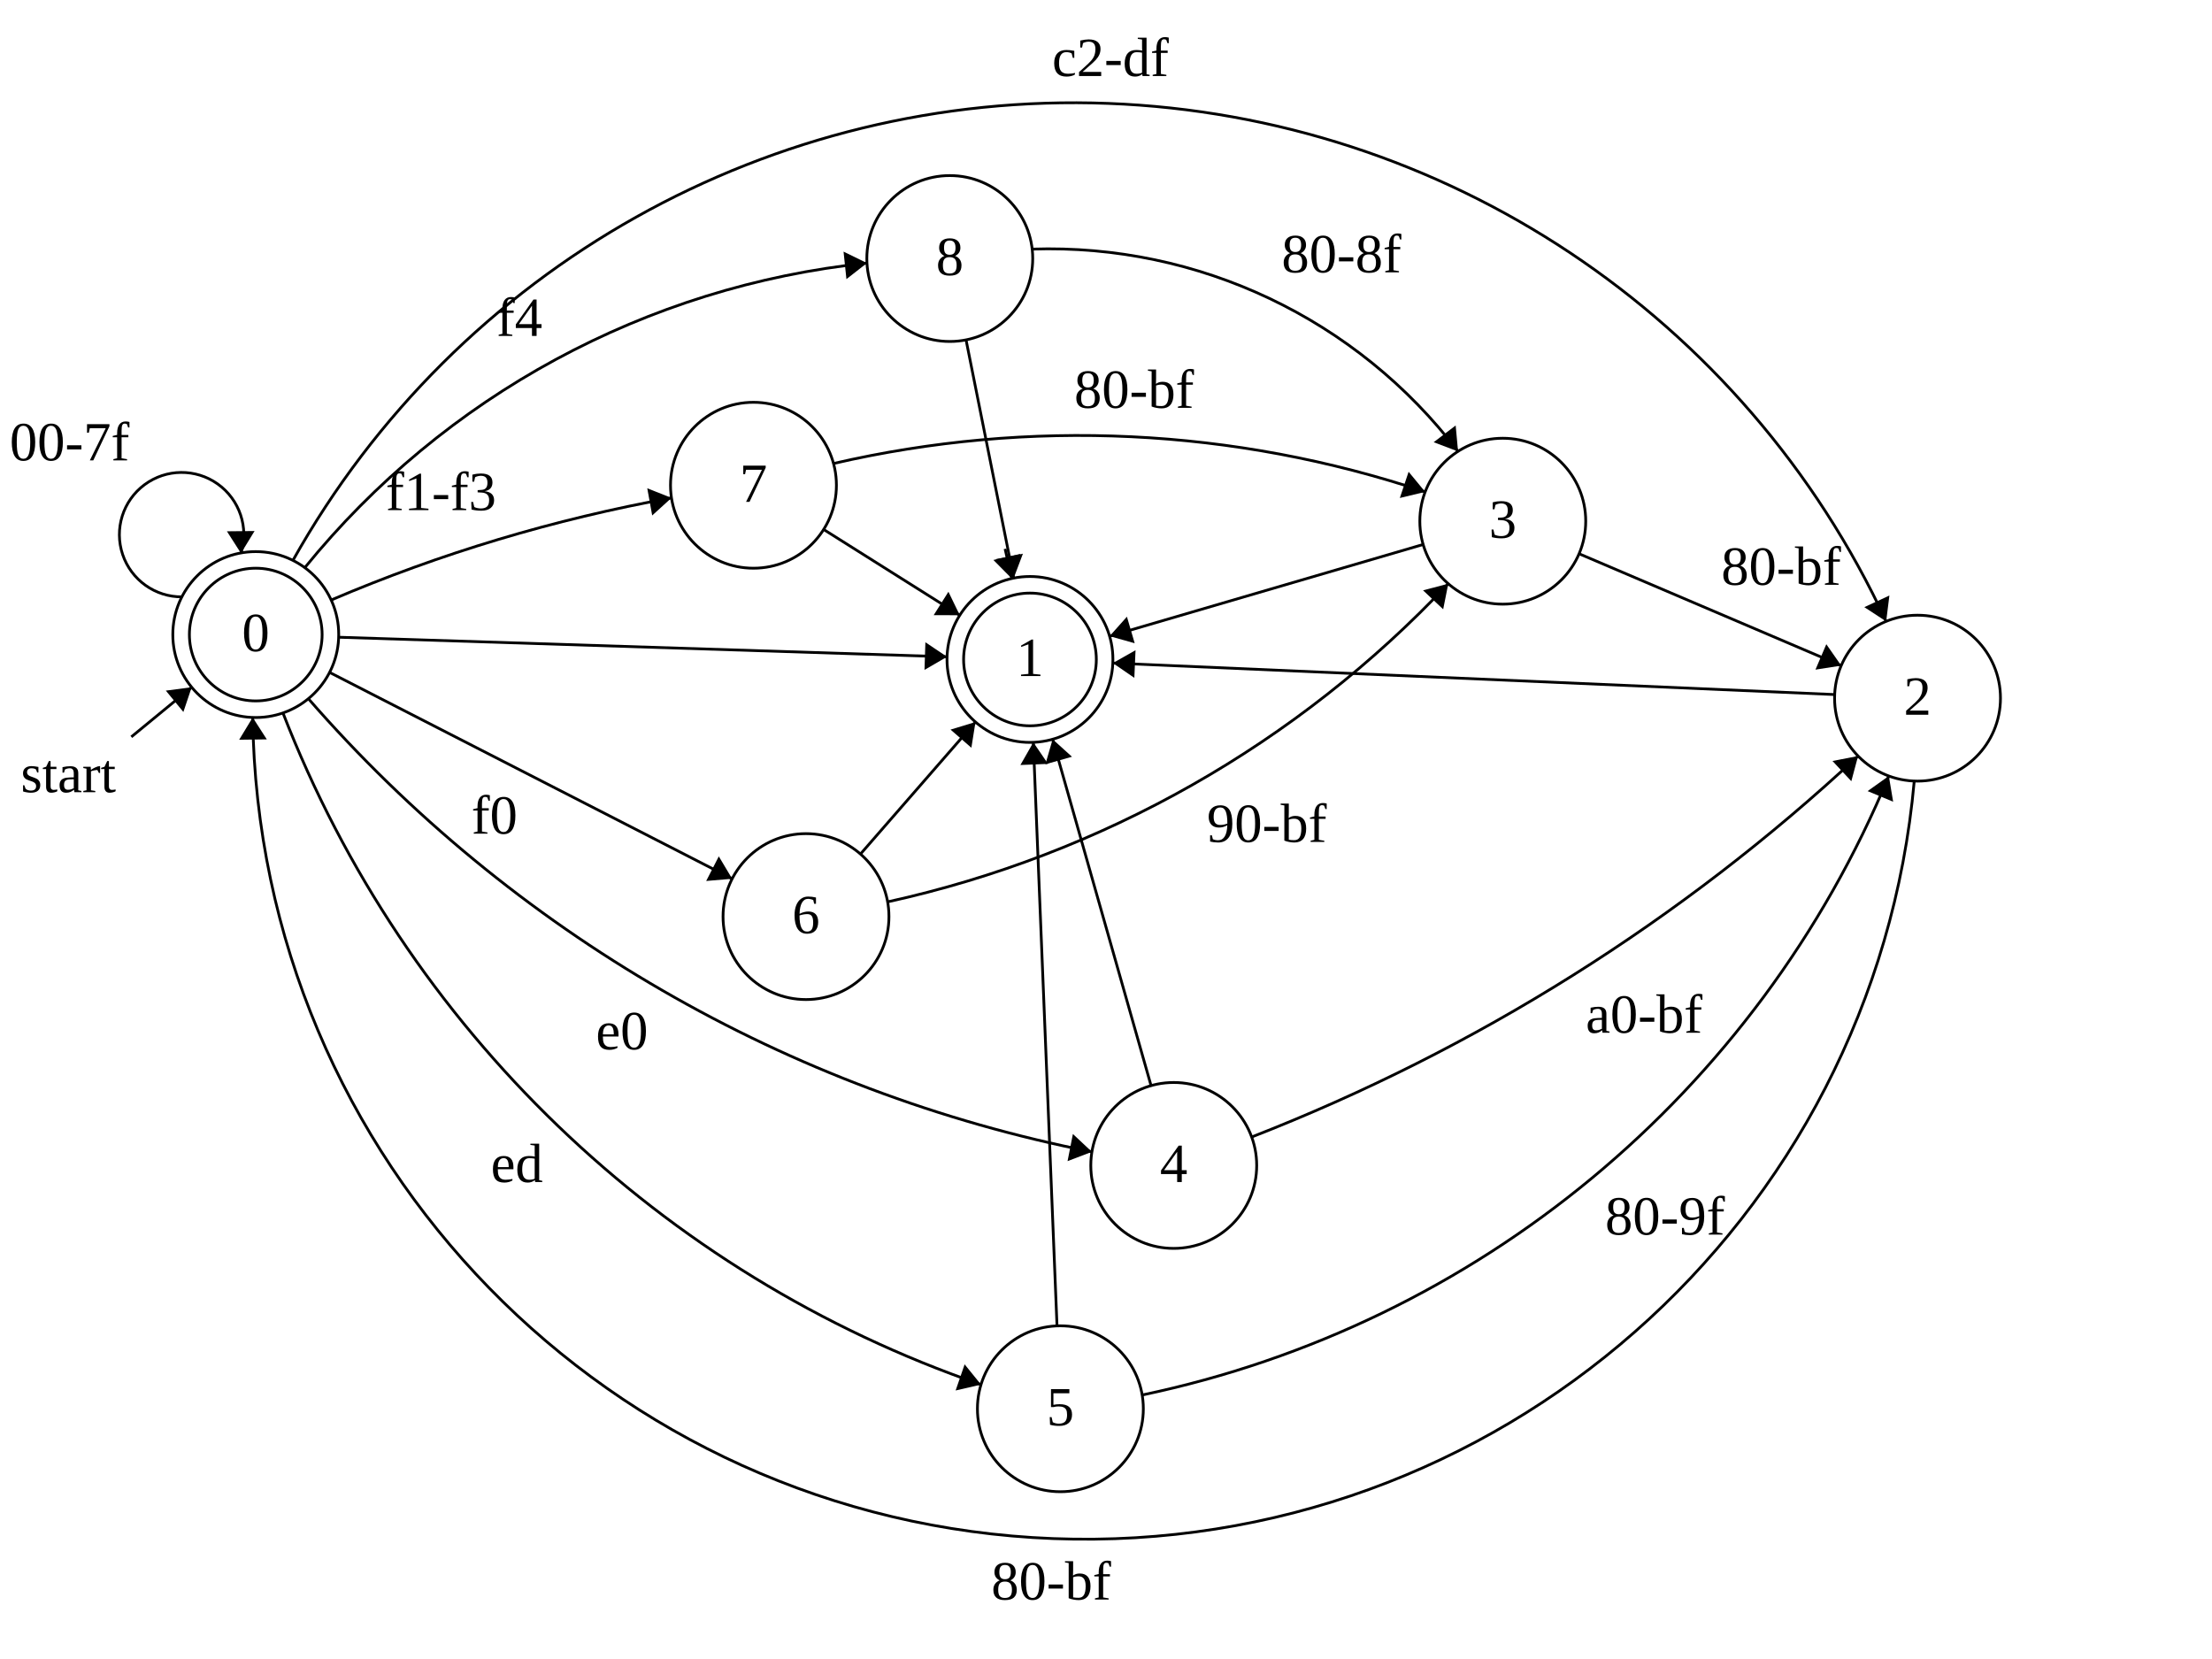
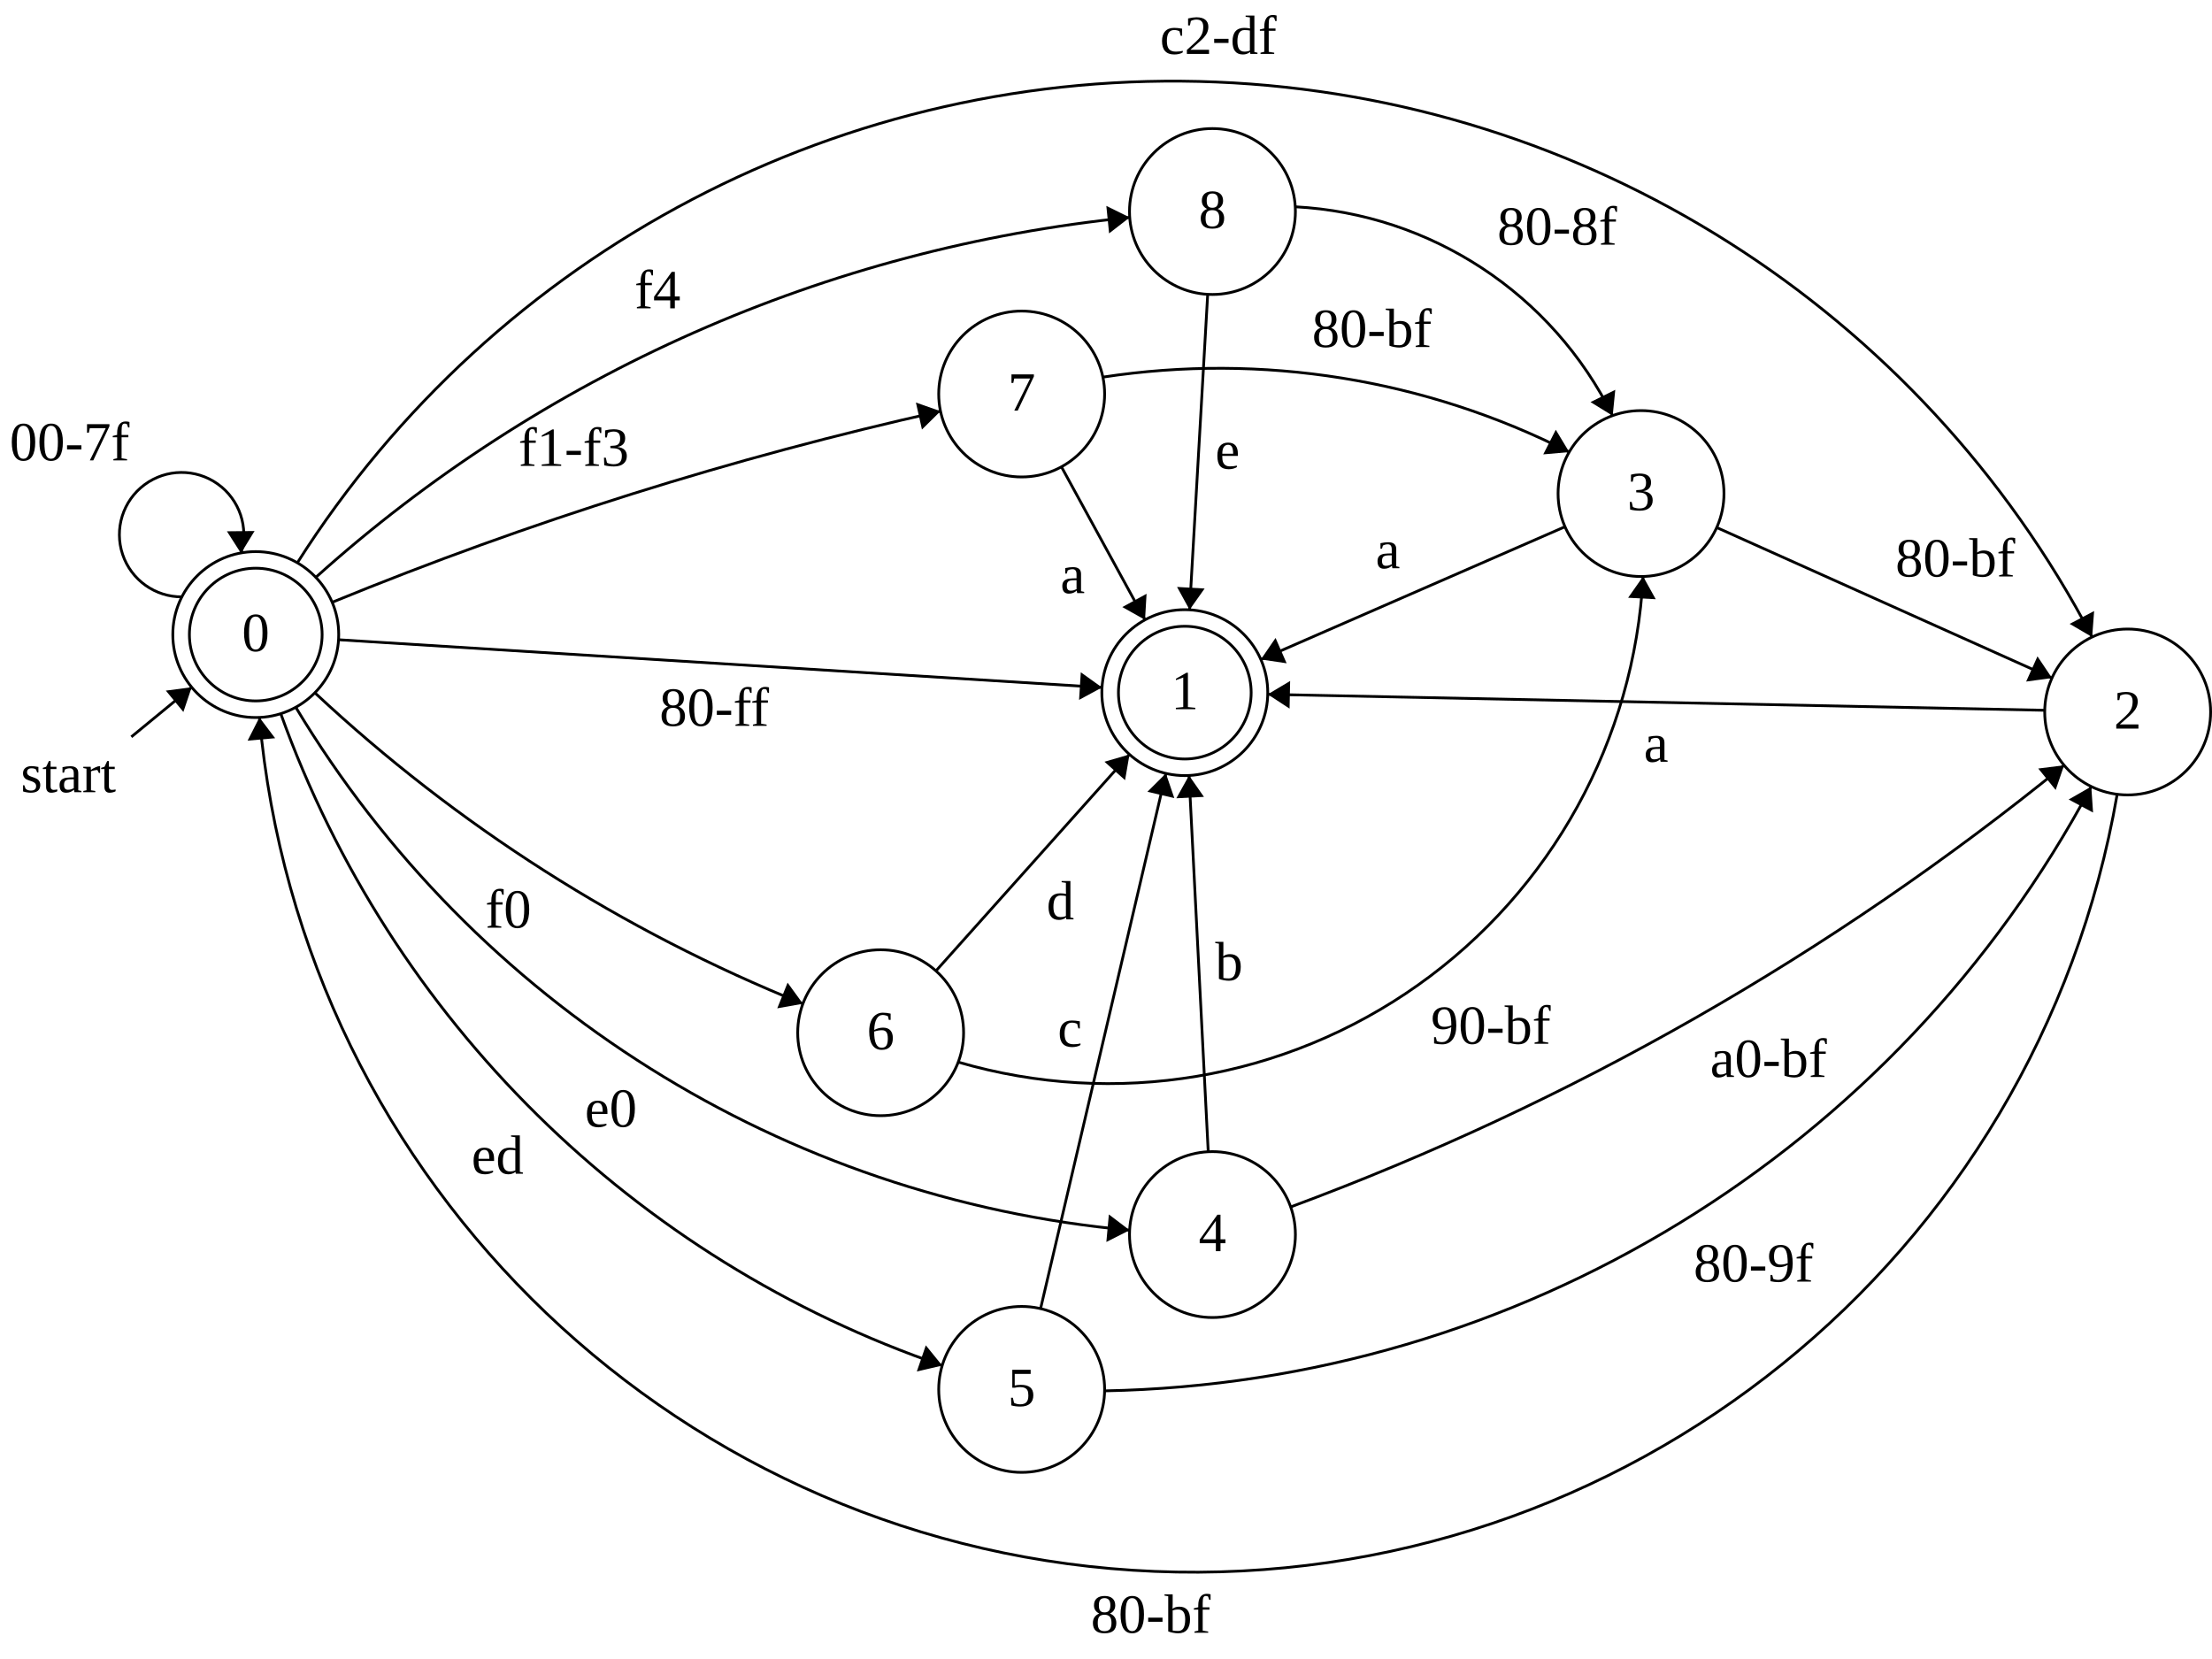
<svg xmlns="http://www.w3.org/2000/svg" width="800" height="600" version="1.1">
  <ellipse stroke="black" stroke-width="1" fill="none" cx="92.5" cy="229.5" rx="30" ry="30" />
  <text x="87.5" y="235.5" font-family="Times New Roman" font-size="20">0</text>
  <ellipse stroke="black" stroke-width="1" fill="none" cx="92.5" cy="229.5" rx="24" ry="24" />
-   <ellipse stroke="black" stroke-width="1" fill="none" cx="372.5" cy="238.5" rx="30" ry="30" />
-   <text x="367.5" y="244.5" font-family="Times New Roman" font-size="20">1</text>
-   <ellipse stroke="black" stroke-width="1" fill="none" cx="372.5" cy="238.5" rx="24" ry="24" />
-   <ellipse stroke="black" stroke-width="1" fill="none" cx="693.5" cy="252.5" rx="30" ry="30" />
-   <text x="688.5" y="258.5" font-family="Times New Roman" font-size="20">2</text>
-   <ellipse stroke="black" stroke-width="1" fill="none" cx="343.5" cy="93.5" rx="30" ry="30" />
-   <text x="338.5" y="99.5" font-family="Times New Roman" font-size="20">8</text>
-   <ellipse stroke="black" stroke-width="1" fill="none" cx="272.5" cy="175.5" rx="30" ry="30" />
-   <text x="267.5" y="181.5" font-family="Times New Roman" font-size="20">7</text>
-   <ellipse stroke="black" stroke-width="1" fill="none" cx="291.5" cy="331.5" rx="30" ry="30" />
-   <text x="286.5" y="337.5" font-family="Times New Roman" font-size="20">6</text>
-   <ellipse stroke="black" stroke-width="1" fill="none" cx="424.5" cy="421.5" rx="30" ry="30" />
-   <text x="419.5" y="427.5" font-family="Times New Roman" font-size="20">4</text>
-   <ellipse stroke="black" stroke-width="1" fill="none" cx="383.5" cy="509.5" rx="30" ry="30" />
-   <text x="378.5" y="515.5" font-family="Times New Roman" font-size="20">5</text>
-   <ellipse stroke="black" stroke-width="1" fill="none" cx="543.5" cy="188.5" rx="30" ry="30" />
-   <text x="538.5" y="194.5" font-family="Times New Roman" font-size="20">3</text>
-   <path stroke="black" stroke-width="1" fill="none" d="M 110.228,205.314 A 302.555,302.555 0 0 1 313.557,95.143" />
-   <polygon fill="black" stroke-width="1" points="313.557,95.143 305.08,91.004 306.122,100.95" />
-   <text x="179.5" y="121.5" font-family="Times New Roman" font-size="20">f4</text>
-   <path stroke="black" stroke-width="1" fill="none" d="M 119.77,217.004 A 574.34,574.34 0 0 1 242.855,180.079" />
-   <polygon fill="black" stroke-width="1" points="242.855,180.079 234.091,176.586 235.875,186.425" />
-   <text x="139.5" y="184.5" font-family="Times New Roman" font-size="20">f1-f3</text>
-   <polygon stroke="black" stroke-width="1" points="119.197,243.184 264.803,317.816" />
-   <polygon fill="black" stroke-width="1" points="264.803,317.816 259.964,309.717 255.403,318.616" />
-   <text x="170.5" y="301.5" font-family="Times New Roman" font-size="20">f0</text>
-   <path stroke="black" stroke-width="1" fill="none" d="M 394.911,416.578 A 505.429,505.429 0 0 1 111.524,252.691" />
-   <polygon fill="black" stroke-width="1" points="394.911,416.578 388.028,410.125 386.095,419.937" />
-   <text x="215.5" y="379.5" font-family="Times New Roman" font-size="20">e0</text>
+   <ellipse stroke="black" stroke-width="1" fill="none" cx="428.5" cy="250.5" rx="30" ry="30" />
+   <text x="423.5" y="256.5" font-family="Times New Roman" font-size="20">1</text>
+   <ellipse stroke="black" stroke-width="1" fill="none" cx="428.5" cy="250.5" rx="24" ry="24" />
+   <ellipse stroke="black" stroke-width="1" fill="none" cx="769.5" cy="257.5" rx="30" ry="30" />
+   <text x="764.5" y="263.5" font-family="Times New Roman" font-size="20">2</text>
+   <ellipse stroke="black" stroke-width="1" fill="none" cx="438.5" cy="76.5" rx="30" ry="30" />
+   <text x="433.5" y="82.5" font-family="Times New Roman" font-size="20">8</text>
+   <ellipse stroke="black" stroke-width="1" fill="none" cx="369.5" cy="142.5" rx="30" ry="30" />
+   <text x="364.5" y="148.5" font-family="Times New Roman" font-size="20">7</text>
+   <ellipse stroke="black" stroke-width="1" fill="none" cx="318.5" cy="373.5" rx="30" ry="30" />
+   <text x="313.5" y="379.5" font-family="Times New Roman" font-size="20">6</text>
+   <ellipse stroke="black" stroke-width="1" fill="none" cx="438.5" cy="446.5" rx="30" ry="30" />
+   <text x="433.5" y="452.5" font-family="Times New Roman" font-size="20">4</text>
+   <ellipse stroke="black" stroke-width="1" fill="none" cx="369.5" cy="502.5" rx="30" ry="30" />
+   <text x="364.5" y="508.5" font-family="Times New Roman" font-size="20">5</text>
+   <ellipse stroke="black" stroke-width="1" fill="none" cx="593.5" cy="178.5" rx="30" ry="30" />
+   <text x="588.5" y="184.5" font-family="Times New Roman" font-size="20">3</text>
+   <path stroke="black" stroke-width="1" fill="none" d="M 114.214,208.805 A 517.766,517.766 0 0 1 408.58,78.638" />
+   <polygon fill="black" stroke-width="1" points="408.58,78.638 400.12,74.464 401.121,84.413" />
+   <text x="229.5" y="111.5" font-family="Times New Roman" font-size="20">f4</text>
+   <path stroke="black" stroke-width="1" fill="none" d="M 120.133,217.821 A 1365.246,1365.246 0 0 1 340.152,148.718" />
+   <polygon fill="black" stroke-width="1" points="340.152,148.718 331.254,145.582 333.434,155.341" />
+   <text x="187.5" y="168.5" font-family="Times New Roman" font-size="20">f1-f3</text>
+   <path stroke="black" stroke-width="1" fill="none" d="M 290.392,363.024 A 571.151,571.151 0 0 1 113.87,250.55" />
+   <polygon fill="black" stroke-width="1" points="290.392,363.024 284.841,355.396 281.103,364.672" />
+   <text x="175.5" y="335.5" font-family="Times New Roman" font-size="20">f0</text>
+   <path stroke="black" stroke-width="1" fill="none" d="M 408.549,444.923 A 393.464,393.464 0 0 1 106.96,255.777" />
+   <polygon fill="black" stroke-width="1" points="408.549,444.923 401.035,439.219 400.129,449.178" />
+   <text x="211.5" y="407.5" font-family="Times New Roman" font-size="20">e0</text>
  <path stroke="black" stroke-width="1" fill="none" d="M 65.91,215.864 A 22.5,22.5 0 1 1 87.149,200.1" />
  <text x="3.5" y="166.5" font-family="Times New Roman" font-size="20">00-7f</text>
  <polygon fill="black" stroke-width="1" points="87.149,200.1 92.068,192.05 82.068,192.151" />
-   <path stroke="black" stroke-width="1" fill="none" d="M 373.273,90.094 A 185.863,185.863 0 0 1 527.329,163.27" />
-   <polygon fill="black" stroke-width="1" points="527.329,163.27 526.461,153.876 518.505,159.933" />
-   <text x="463.5" y="98.5" font-family="Times New Roman" font-size="20">80-8f</text>
-   <polygon stroke="black" stroke-width="1" points="571.093,200.273 665.907,240.727" />
-   <polygon fill="black" stroke-width="1" points="665.907,240.727 660.511,232.988 656.586,242.186" />
-   <text x="622.5" y="211.5" font-family="Times New Roman" font-size="20">80-bf</text>
-   <path stroke="black" stroke-width="1" fill="none" d="M 692.314,282.464 A 301.074,301.074 0 0 1 91.392,259.467" />
-   <polygon fill="black" stroke-width="1" points="91.392,259.467 86.496,267.531 96.495,267.402" />
-   <text x="358.5" y="578.5" font-family="Times New Roman" font-size="20">80-bf</text>
-   <path stroke="black" stroke-width="1" fill="none" d="M 672.004,273.423 A 688.708,688.708 0 0 1 452.679,411.214" />
-   <polygon fill="black" stroke-width="1" points="672.004,273.423 662.742,275.219 669.559,282.535" />
-   <text x="573.5" y="373.5" font-family="Times New Roman" font-size="20">a0-bf</text>
-   <path stroke="black" stroke-width="1" fill="none" d="M 683.125,280.64 A 375.875,375.875 0 0 1 413.076,504.52" />
-   <polygon fill="black" stroke-width="1" points="683.125,280.64 675.442,286.115 684.679,289.945" />
-   <text x="580.5" y="446.5" font-family="Times New Roman" font-size="20">80-9f</text>
-   <path stroke="black" stroke-width="1" fill="none" d="M 354.807,500.764 A 416.13,416.13 0 0 1 102.335,257.835" />
-   <polygon fill="black" stroke-width="1" points="354.807,500.764 348.871,493.431 345.615,502.887" />
-   <text x="177.5" y="427.5" font-family="Times New Roman" font-size="20">ed</text>
-   <path stroke="black" stroke-width="1" fill="none" d="M 301.443,167.635 A 394.178,394.178 0 0 1 515.443,177.9" />
-   <polygon fill="black" stroke-width="1" points="515.443,177.9 509.445,170.619 506.269,180.101" />
-   <text x="388.5" y="147.5" font-family="Times New Roman" font-size="20">80-bf</text>
-   <path stroke="black" stroke-width="1" fill="none" d="M 523.788,211.106 A 395.034,395.034 0 0 1 321.016,326.171" />
-   <polygon fill="black" stroke-width="1" points="523.788,211.106 514.664,213.505 521.946,220.358" />
-   <text x="436.5" y="304.5" font-family="Times New Roman" font-size="20">90-bf</text>
-   <path stroke="black" stroke-width="1" fill="none" d="M 105.931,202.687 A 323.794,323.794 0 0 1 682.157,224.738" />
-   <polygon fill="black" stroke-width="1" points="682.157,224.738 683.328,215.377 674.256,219.584" />
-   <text x="380.5" y="27.5" font-family="Times New Roman" font-size="20">c2-df</text>
-   <polygon stroke="black" stroke-width="1" points="122.485,230.464 342.515,237.536" />
-   <polygon fill="black" stroke-width="1" points="342.515,237.536 334.68,232.282 334.359,242.277" />
-   <polygon stroke="black" stroke-width="1" points="382.283,479.525 373.717,268.475" />
-   <polygon fill="black" stroke-width="1" points="373.717,268.475 369.045,276.672 379.037,276.266" />
-   <polygon stroke="black" stroke-width="1" points="416.3,392.642 380.7,267.358" />
-   <polygon fill="black" stroke-width="1" points="380.7,267.358 378.077,276.42 387.696,273.686" />
-   <polygon stroke="black" stroke-width="1" points="311.203,308.878 352.797,261.122" />
-   <polygon fill="black" stroke-width="1" points="352.797,261.122 343.772,263.871 351.313,270.439" />
-   <polygon stroke="black" stroke-width="1" points="297.883,191.491 347.117,222.509" />
-   <polygon fill="black" stroke-width="1" points="347.117,222.509 343.014,214.014 337.683,222.475" />
-   <polygon stroke="black" stroke-width="1" points="349.383,122.917 366.617,209.083" />
-   <polygon fill="black" stroke-width="1" points="366.617,209.083 369.95,200.257 360.145,202.219" />
-   <polygon stroke="black" stroke-width="1" points="514.706,196.919 401.294,230.081" />
-   <polygon fill="black" stroke-width="1" points="401.294,230.081 410.376,232.634 407.57,223.036" />
-   <polygon stroke="black" stroke-width="1" points="663.528,251.193 402.472,239.807" />
-   <polygon fill="black" stroke-width="1" points="402.472,239.807 410.246,245.151 410.682,235.16" />
+   <path stroke="black" stroke-width="1" fill="none" d="M 468.39,74.783 A 136.169,136.169 0 0 1 583.252,150.369" />
+   <polygon fill="black" stroke-width="1" points="583.252,150.369 584.185,140.982 575.222,145.417" />
+   <text x="541.5" y="88.5" font-family="Times New Roman" font-size="20">80-8f</text>
+   <polygon stroke="black" stroke-width="1" points="620.869,190.785 742.131,245.215" />
+   <polygon fill="black" stroke-width="1" points="742.131,245.215 736.88,237.377 732.785,246.5" />
+   <text x="685.5" y="208.5" font-family="Times New Roman" font-size="20">80-bf</text>
+   <path stroke="black" stroke-width="1" fill="none" d="M 765.707,287.249 A 339.078,339.078 0 0 1 93.824,259.461" />
+   <polygon fill="black" stroke-width="1" points="93.824,259.461 89.549,267.871 99.51,266.988" />
+   <text x="394.5" y="590.5" font-family="Times New Roman" font-size="20">80-bf</text>
+   <path stroke="black" stroke-width="1" fill="none" d="M 746.515,276.778 A 987.145,987.145 0 0 1 466.784,436.503" />
+   <polygon fill="black" stroke-width="1" points="746.515,276.778 737.154,277.946 743.463,285.704" />
+   <text x="618.5" y="389.5" font-family="Times New Roman" font-size="20">a0-bf</text>
+   <path stroke="black" stroke-width="1" fill="none" d="M 756.34,284.452 A 413.378,413.378 0 0 1 399.489,503.023" />
+   <polygon fill="black" stroke-width="1" points="756.34,284.452 748.161,289.153 756.982,293.864" />
+   <text x="612.5" y="463.5" font-family="Times New Roman" font-size="20">80-9f</text>
+   <path stroke="black" stroke-width="1" fill="none" d="M 340.774,493.876 A 387.889,387.889 0 0 1 101.541,258.097" />
+   <polygon fill="black" stroke-width="1" points="340.774,493.876 334.828,486.551 331.585,496.011" />
+   <text x="170.5" y="424.5" font-family="Times New Roman" font-size="20">ed</text>
+   <path stroke="black" stroke-width="1" fill="none" d="M 398.857,136.391 A 279.298,279.298 0 0 1 567.536,163.5" />
+   <polygon fill="black" stroke-width="1" points="567.536,163.5 562.669,155.418 558.139,164.333" />
+   <text x="474.5" y="125.5" font-family="Times New Roman" font-size="20">80-bf</text>
+   <path stroke="black" stroke-width="1" fill="none" d="M 594.246,208.461 A 193.619,193.619 0 0 1 346.527,384.116" />
+   <polygon fill="black" stroke-width="1" points="594.246,208.461 588.833,216.187 598.819,216.712" />
+   <text x="517.5" y="377.5" font-family="Times New Roman" font-size="20">90-bf</text>
+   <path stroke="black" stroke-width="1" fill="none" d="M 107.54,203.551 A 375.158,375.158 0 0 1 756.655,230.398" />
+   <polygon fill="black" stroke-width="1" points="756.655,230.398 757.371,220.991 748.513,225.632" />
+   <text x="419.5" y="19.5" font-family="Times New Roman" font-size="20">c2-df</text>
+   <polygon stroke="black" stroke-width="1" points="122.442,231.371 398.558,248.629" />
+   <polygon fill="black" stroke-width="1" points="398.558,248.629 390.886,243.139 390.262,253.12" />
+   <text x="238.5" y="262.5" font-family="Times New Roman" font-size="20">80-ff</text>
+   <polygon stroke="black" stroke-width="1" points="376.339,473.29 421.661,279.71" />
+   <polygon fill="black" stroke-width="1" points="421.661,279.71 414.969,286.36 424.706,288.639" />
+   <text x="382.5" y="378.5" font-family="Times New Roman" font-size="20">c</text>
+   <polygon stroke="black" stroke-width="1" points="436.971,416.539 430.029,280.461" />
+   <polygon fill="black" stroke-width="1" points="430.029,280.461 425.443,288.705 435.43,288.196" />
+   <text x="439.5" y="354.5" font-family="Times New Roman" font-size="20">b</text>
+   <polygon stroke="black" stroke-width="1" points="338.499,351.138 408.501,272.862" />
+   <polygon fill="black" stroke-width="1" points="408.501,272.862 399.442,275.492 406.896,282.158" />
+   <text x="378.5" y="332.5" font-family="Times New Roman" font-size="20">d</text>
+   <polygon stroke="black" stroke-width="1" points="383.883,168.828 414.117,224.172" />
+   <polygon fill="black" stroke-width="1" points="414.117,224.172 414.67,214.755 405.894,219.549" />
+   <text x="383.5" y="214.5" font-family="Times New Roman" font-size="20">a</text>
+   <polygon stroke="black" stroke-width="1" points="436.779,106.451 430.221,220.549" />
+   <polygon fill="black" stroke-width="1" points="430.221,220.549 435.672,212.849 425.689,212.276" />
+   <text x="439.5" y="169.5" font-family="Times New Roman" font-size="20">e</text>
+   <polygon stroke="black" stroke-width="1" points="566.004,190.498 455.996,238.502" />
+   <polygon fill="black" stroke-width="1" points="455.996,238.502 465.328,239.885 461.329,230.719" />
+   <text x="497.5" y="205.5" font-family="Times New Roman" font-size="20">a</text>
+   <polygon stroke="black" stroke-width="1" points="739.506,256.884 458.494,251.116" />
+   <polygon fill="black" stroke-width="1" points="458.494,251.116 466.389,256.279 466.595,246.281" />
+   <text x="594.5" y="275.5" font-family="Times New Roman" font-size="20">a</text>
  <polygon stroke="black" stroke-width="1" points="47.5,266.5 69.327,248.553" />
  <text x="7.5" y="286.5" font-family="Times New Roman" font-size="20">start</text>
  <polygon fill="black" stroke-width="1" points="69.327,248.553 59.972,249.772 66.323,257.496" />
-   <polygon stroke="black" stroke-width="1" points="363.5,198.5 365.915,209.232" />
-   <polygon fill="black" stroke-width="1" points="365.915,209.232 369.037,200.329 359.28,202.524" />
</svg>
